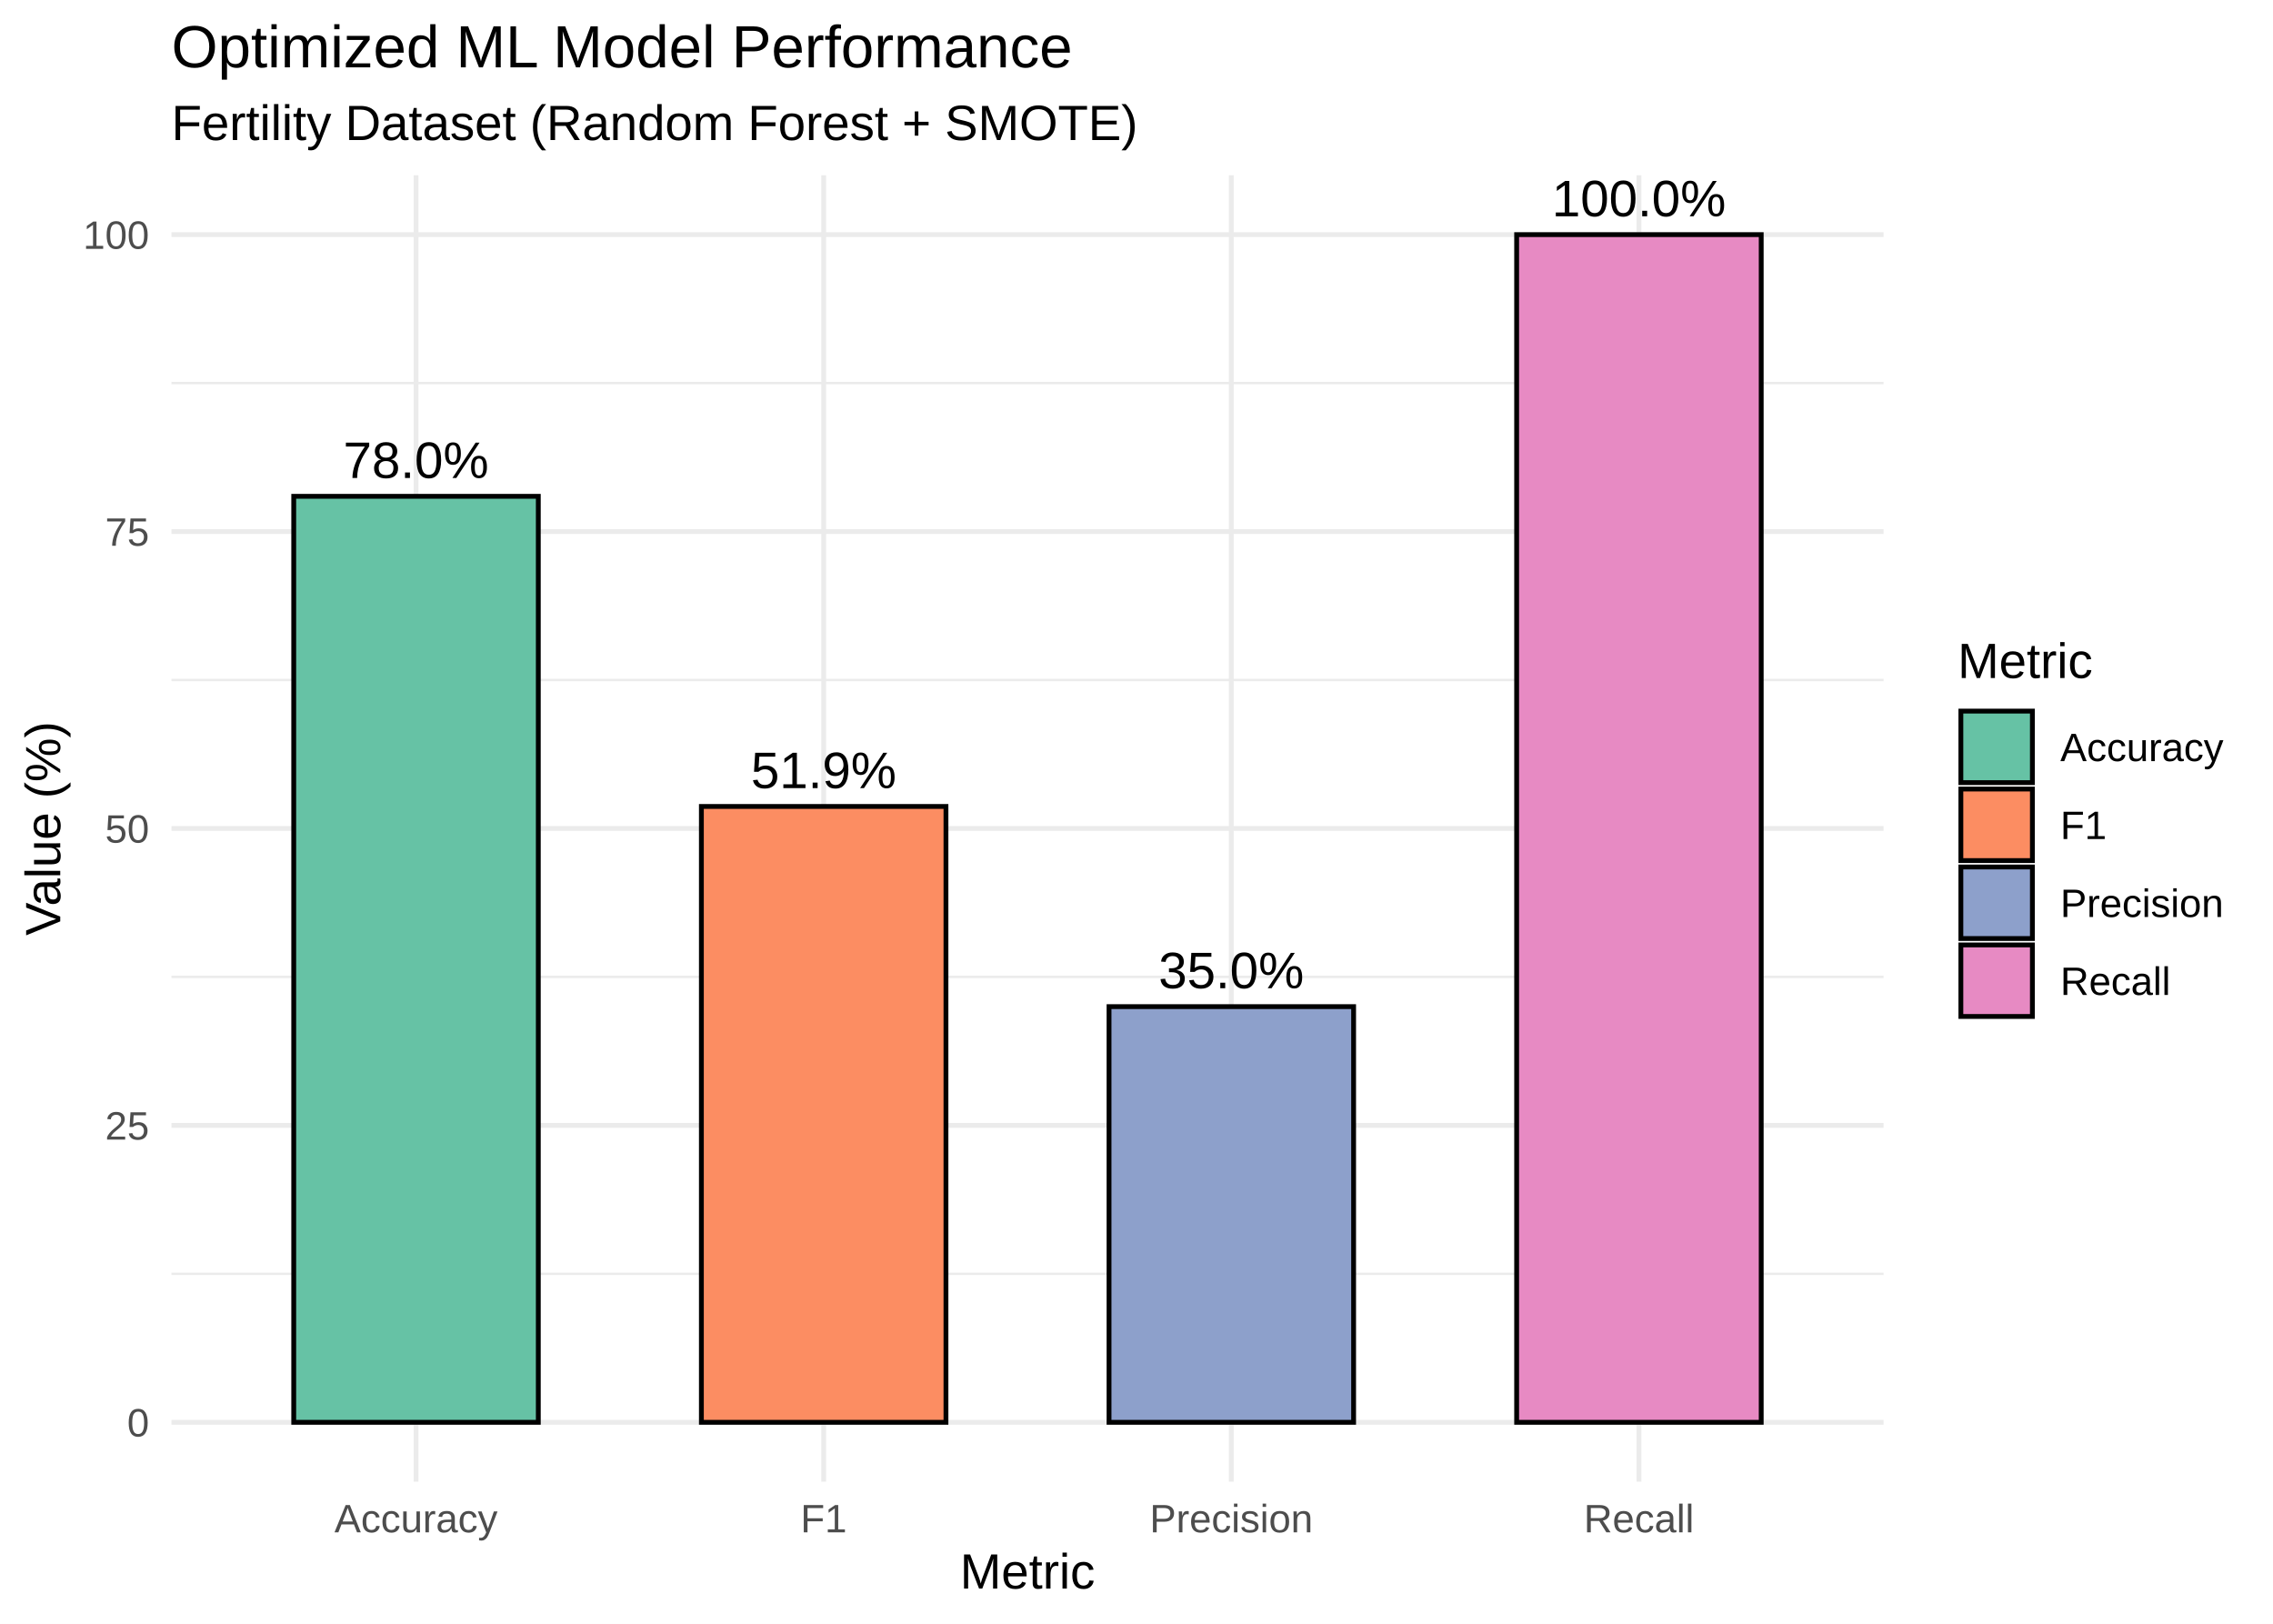
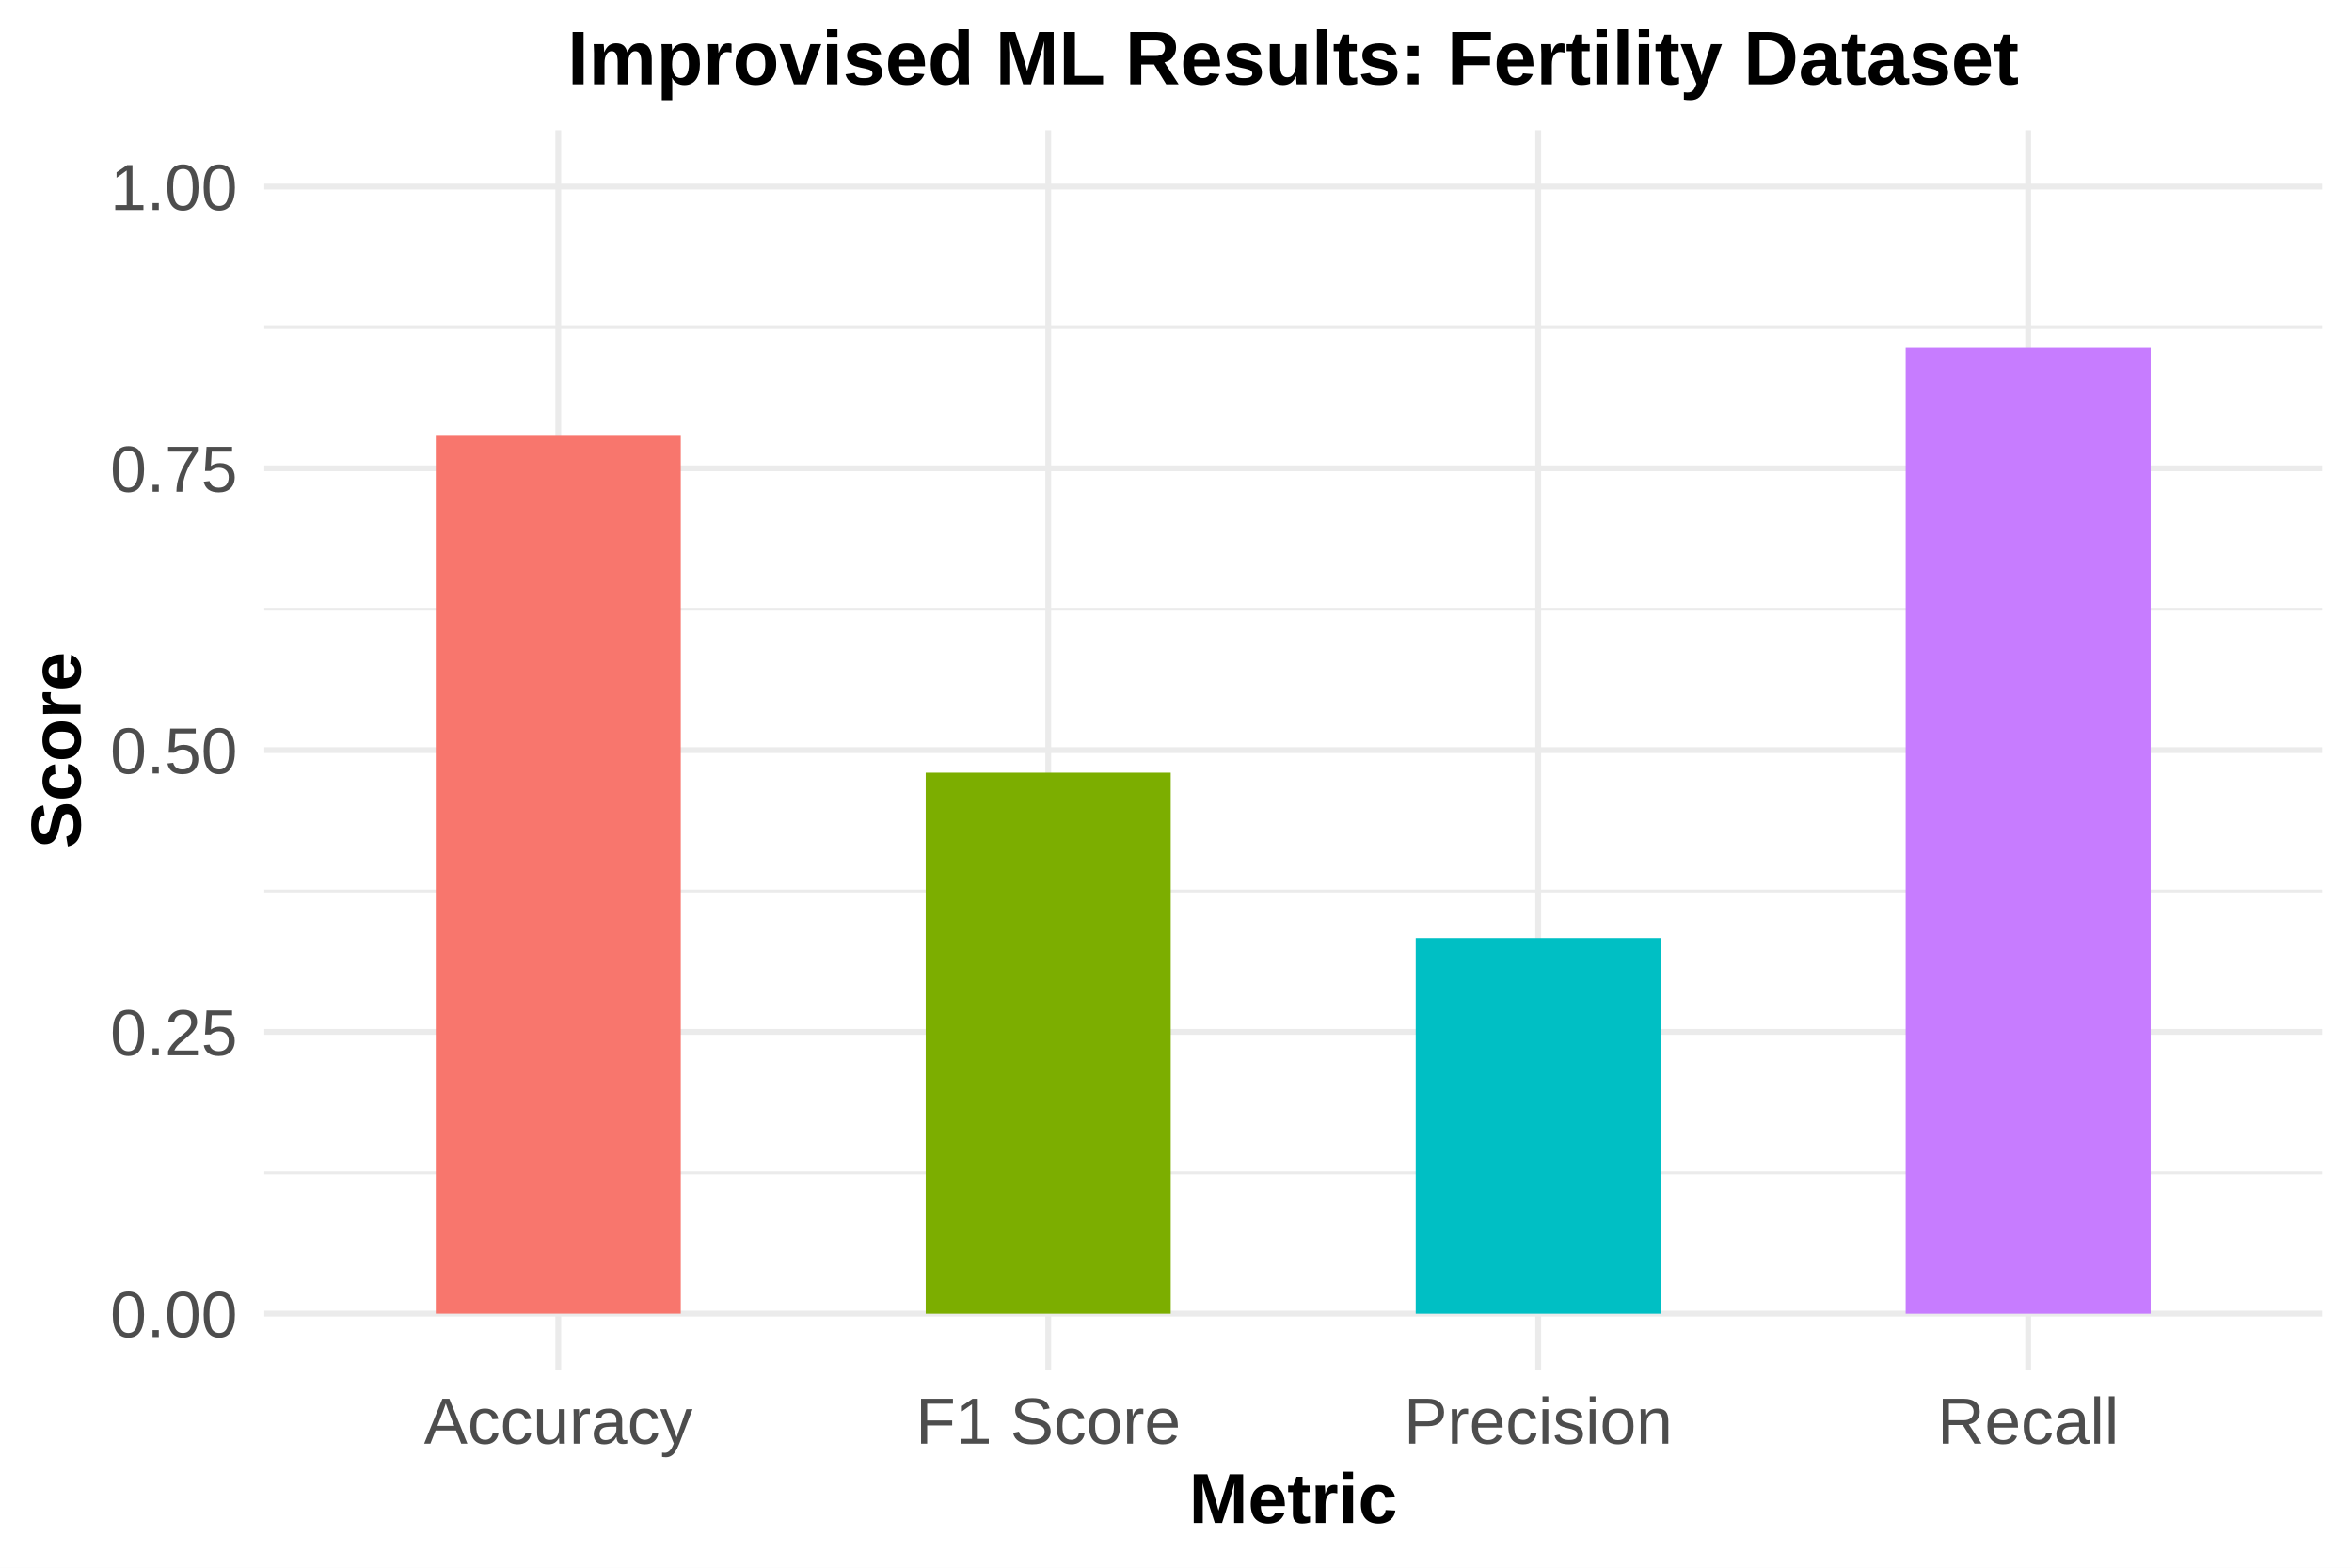
- <svg xmlns="http://www.w3.org/2000/svg" width="504.00pt" height="360.00pt" viewBox="0 0 504.00 360.00">
+ <svg xmlns="http://www.w3.org/2000/svg" width="432.00pt" height="288.00pt" viewBox="0 0 432.00 288.00">
  <g class="svglite">
    <defs>
      <style type="text/css">
    .svglite line, .svglite polyline, .svglite polygon, .svglite path, .svglite rect, .svglite circle {
      fill: none;
      stroke: #000000;
      stroke-linecap: round;
      stroke-linejoin: round;
      stroke-miterlimit: 10.00;
    }
    .svglite text {
      white-space: pre;
    }
    .svglite g.glyphgroup path {
      fill: inherit;
      stroke: none;
    }
  </style>
    </defs>
    <rect width="100%" height="100%" style="stroke: none; fill: #FFFFFF;" />
    <defs>
-       <clipPath id="cpMC4wMHw1MDQuMDB8MC4wMHwzNjAuMDA=">
-         <rect x="0.00" y="0.00" width="504.00" height="360.00" />
+       <clipPath id="cpMC4wMHw0MzIuMDB8MC4wMHwyODguMDA=">
+         <rect x="0.00" y="0.00" width="432.00" height="288.00" />
      </clipPath>
    </defs>
-     <g clip-path="url(#cpMC4wMHw1MDQuMDB8MC4wMHwzNjAuMDA=)">
-       <rect x="0.00" y="0.00" width="504.00" height="360.00" style="stroke-width: 1.07; stroke: none; fill: #FFFFFF;" />
+     <g clip-path="url(#cpMC4wMHw0MzIuMDB8MC4wMHwyODguMDA=)">
+       <rect x="0" y="0.00" width="432.00" height="288.00" style="stroke-width: 1.07; stroke: none; fill: #FFFFFF;" />
    </g>
    <defs>
-       <clipPath id="cpMzguMDJ8NDE3LjY0fDM4Ljg1fDMyOC41MA==">
-         <rect x="38.02" y="38.85" width="379.62" height="289.65" />
+       <clipPath id="cpNDguNTR8NDI2LjUyfDIzLjkzfDI1MS42OQ==">
+         <rect x="48.54" y="23.93" width="377.98" height="227.76" />
      </clipPath>
    </defs>
-     <g clip-path="url(#cpMzguMDJ8NDE3LjY0fDM4Ljg1fDMyOC41MA==)">
-       <polyline points="38.02,282.42 417.64,282.42 " style="stroke-width: 0.53; stroke: #EBEBEB; stroke-linecap: butt;" />
-       <polyline points="38.02,216.59 417.64,216.59 " style="stroke-width: 0.53; stroke: #EBEBEB; stroke-linecap: butt;" />
-       <polyline points="38.02,150.76 417.64,150.76 " style="stroke-width: 0.53; stroke: #EBEBEB; stroke-linecap: butt;" />
-       <polyline points="38.02,84.93 417.64,84.93 " style="stroke-width: 0.53; stroke: #EBEBEB; stroke-linecap: butt;" />
-       <polyline points="38.02,315.34 417.64,315.34 " style="stroke-width: 1.07; stroke: #EBEBEB; stroke-linecap: butt;" />
-       <polyline points="38.02,249.51 417.64,249.51 " style="stroke-width: 1.07; stroke: #EBEBEB; stroke-linecap: butt;" />
-       <polyline points="38.02,183.68 417.64,183.68 " style="stroke-width: 1.07; stroke: #EBEBEB; stroke-linecap: butt;" />
-       <polyline points="38.02,117.85 417.64,117.85 " style="stroke-width: 1.07; stroke: #EBEBEB; stroke-linecap: butt;" />
-       <polyline points="38.02,52.02 417.64,52.02 " style="stroke-width: 1.07; stroke: #EBEBEB; stroke-linecap: butt;" />
-       <polyline points="92.25,328.50 92.25,38.85 " style="stroke-width: 1.07; stroke: #EBEBEB; stroke-linecap: butt;" />
-       <polyline points="182.64,328.50 182.64,38.85 " style="stroke-width: 1.07; stroke: #EBEBEB; stroke-linecap: butt;" />
-       <polyline points="273.02,328.50 273.02,38.85 " style="stroke-width: 1.07; stroke: #EBEBEB; stroke-linecap: butt;" />
-       <polyline points="363.41,328.50 363.41,38.85 " style="stroke-width: 1.07; stroke: #EBEBEB; stroke-linecap: butt;" />
-       <rect x="65.13" y="110.04" width="54.23" height="205.30" style="stroke-width: 1.07; stroke-linecap: butt; stroke-linejoin: miter; fill: #66C2A5;" />
-       <rect x="336.29" y="52.02" width="54.23" height="263.32" style="stroke-width: 1.07; stroke-linecap: butt; stroke-linejoin: miter; fill: #E78AC3;" />
-       <rect x="245.91" y="223.18" width="54.23" height="92.16" style="stroke-width: 1.07; stroke-linecap: butt; stroke-linejoin: miter; fill: #8DA0CB;" />
-       <rect x="155.52" y="178.80" width="54.23" height="136.54" style="stroke-width: 1.07; stroke-linecap: butt; stroke-linejoin: miter; fill: #FC8D62;" />
-       <text x="92.25" y="105.97" text-anchor="middle" style="font-size: 11.38px; font-family: &quot;Arial&quot;;" textLength="32.25px" lengthAdjust="spacingAndGlyphs">78.0%</text>
-       <text x="363.41" y="47.95" text-anchor="middle" style="font-size: 11.38px; font-family: &quot;Arial&quot;;" textLength="38.58px" lengthAdjust="spacingAndGlyphs">100.0%</text>
-       <text x="273.02" y="219.10" text-anchor="middle" style="font-size: 11.38px; font-family: &quot;Arial&quot;;" textLength="32.25px" lengthAdjust="spacingAndGlyphs">35.0%</text>
-       <text x="182.64" y="174.73" text-anchor="middle" style="font-size: 11.38px; font-family: &quot;Arial&quot;;" textLength="32.25px" lengthAdjust="spacingAndGlyphs">51.9%</text>
+     <g clip-path="url(#cpNDguNTR8NDI2LjUyfDIzLjkzfDI1MS42OQ==)">
+       <polyline points="48.54,215.45 426.52,215.45 " style="stroke-width: 0.53; stroke: #EBEBEB; stroke-linecap: butt;" />
+       <polyline points="48.54,163.69 426.52,163.69 " style="stroke-width: 0.53; stroke: #EBEBEB; stroke-linecap: butt;" />
+       <polyline points="48.54,111.92 426.52,111.92 " style="stroke-width: 0.53; stroke: #EBEBEB; stroke-linecap: butt;" />
+       <polyline points="48.54,60.16 426.52,60.16 " style="stroke-width: 0.53; stroke: #EBEBEB; stroke-linecap: butt;" />
+       <polyline points="48.54,241.33 426.52,241.33 " style="stroke-width: 1.07; stroke: #EBEBEB; stroke-linecap: butt;" />
+       <polyline points="48.54,189.57 426.52,189.57 " style="stroke-width: 1.07; stroke: #EBEBEB; stroke-linecap: butt;" />
+       <polyline points="48.54,137.81 426.52,137.81 " style="stroke-width: 1.07; stroke: #EBEBEB; stroke-linecap: butt;" />
+       <polyline points="48.54,86.04 426.52,86.04 " style="stroke-width: 1.07; stroke: #EBEBEB; stroke-linecap: butt;" />
+       <polyline points="48.54,34.28 426.52,34.28 " style="stroke-width: 1.07; stroke: #EBEBEB; stroke-linecap: butt;" />
+       <polyline points="102.54,251.69 102.54,23.93 " style="stroke-width: 1.07; stroke: #EBEBEB; stroke-linecap: butt;" />
+       <polyline points="192.53,251.69 192.53,23.93 " style="stroke-width: 1.07; stroke: #EBEBEB; stroke-linecap: butt;" />
+       <polyline points="282.53,251.69 282.53,23.93 " style="stroke-width: 1.07; stroke: #EBEBEB; stroke-linecap: butt;" />
+       <polyline points="372.52,251.69 372.52,23.93 " style="stroke-width: 1.07; stroke: #EBEBEB; stroke-linecap: butt;" />
+       <rect x="80.04" y="79.90" width="45.00" height="161.43" style="stroke-width: 1.07; stroke: none; stroke-linecap: butt; stroke-linejoin: miter; fill: #F8766D;" />
+       <rect x="260.03" y="172.32" width="45.00" height="69.02" style="stroke-width: 1.07; stroke: none; stroke-linecap: butt; stroke-linejoin: miter; fill: #00BFC4;" />
+       <rect x="350.02" y="63.86" width="45.00" height="177.48" style="stroke-width: 1.07; stroke: none; stroke-linecap: butt; stroke-linejoin: miter; fill: #C77CFF;" />
+       <rect x="170.03" y="141.95" width="45.00" height="99.39" style="stroke-width: 1.07; stroke: none; stroke-linecap: butt; stroke-linejoin: miter; fill: #7CAE00;" />
    </g>
-     <g clip-path="url(#cpMC4wMHw1MDQuMDB8MC4wMHwzNjAuMDA=)">
-       <text x="33.09" y="318.49" text-anchor="end" style="font-size: 8.80px;fill: #4D4D4D; font-family: &quot;Arial&quot;;" textLength="4.89px" lengthAdjust="spacingAndGlyphs">0</text>
-       <text x="33.09" y="252.66" text-anchor="end" style="font-size: 8.80px;fill: #4D4D4D; font-family: &quot;Arial&quot;;" textLength="9.78px" lengthAdjust="spacingAndGlyphs">25</text>
-       <text x="33.09" y="186.83" text-anchor="end" style="font-size: 8.80px;fill: #4D4D4D; font-family: &quot;Arial&quot;;" textLength="9.78px" lengthAdjust="spacingAndGlyphs">50</text>
-       <text x="33.09" y="121.00" text-anchor="end" style="font-size: 8.80px;fill: #4D4D4D; font-family: &quot;Arial&quot;;" textLength="9.78px" lengthAdjust="spacingAndGlyphs">75</text>
-       <text x="33.09" y="55.17" text-anchor="end" style="font-size: 8.80px;fill: #4D4D4D; font-family: &quot;Arial&quot;;" textLength="14.67px" lengthAdjust="spacingAndGlyphs">100</text>
-       <text x="92.25" y="339.74" text-anchor="middle" style="font-size: 8.80px;fill: #4D4D4D; font-family: &quot;Arial&quot;;" textLength="36.20px" lengthAdjust="spacingAndGlyphs">Accuracy</text>
-       <text x="182.64" y="339.74" text-anchor="middle" style="font-size: 8.80px;fill: #4D4D4D; font-family: &quot;Arial&quot;;" textLength="10.27px" lengthAdjust="spacingAndGlyphs">F1</text>
-       <text x="273.02" y="339.74" text-anchor="middle" style="font-size: 8.80px;fill: #4D4D4D; font-family: &quot;Arial&quot;;" textLength="36.19px" lengthAdjust="spacingAndGlyphs">Precision</text>
-       <text x="363.41" y="339.74" text-anchor="middle" style="font-size: 8.80px;fill: #4D4D4D; font-family: &quot;Arial&quot;;" textLength="24.45px" lengthAdjust="spacingAndGlyphs">Recall</text>
-       <text x="227.83" y="352.20" text-anchor="middle" style="font-size: 11.00px; font-family: &quot;Arial&quot;;" textLength="29.94px" lengthAdjust="spacingAndGlyphs">Metric</text>
-       <text transform="translate(13.36,183.68) rotate(-90)" text-anchor="middle" style="font-size: 11.00px; font-family: &quot;Arial&quot;;" textLength="47.50px" lengthAdjust="spacingAndGlyphs">Value (%)</text>
-       <text x="434.08" y="150.32" style="font-size: 11.00px; font-family: &quot;Arial&quot;;" textLength="29.94px" lengthAdjust="spacingAndGlyphs">Metric</text>
-       <rect x="434.79" y="157.66" width="15.86" height="15.86" style="stroke-width: 1.07; stroke-linecap: butt; stroke-linejoin: miter; fill: #66C2A5;" />
-       <rect x="434.79" y="174.94" width="15.86" height="15.86" style="stroke-width: 1.07; stroke-linecap: butt; stroke-linejoin: miter; fill: #FC8D62;" />
-       <rect x="434.79" y="192.22" width="15.86" height="15.86" style="stroke-width: 1.07; stroke-linecap: butt; stroke-linejoin: miter; fill: #8DA0CB;" />
-       <rect x="434.79" y="209.50" width="15.86" height="15.86" style="stroke-width: 1.07; stroke-linecap: butt; stroke-linejoin: miter; fill: #E78AC3;" />
-       <text x="456.84" y="168.75" style="font-size: 8.80px; font-family: &quot;Arial&quot;;" textLength="36.20px" lengthAdjust="spacingAndGlyphs">Accuracy</text>
-       <text x="456.84" y="186.03" style="font-size: 8.80px; font-family: &quot;Arial&quot;;" textLength="10.27px" lengthAdjust="spacingAndGlyphs">F1</text>
-       <text x="456.84" y="203.31" style="font-size: 8.80px; font-family: &quot;Arial&quot;;" textLength="36.19px" lengthAdjust="spacingAndGlyphs">Precision</text>
-       <text x="456.84" y="220.59" style="font-size: 8.80px; font-family: &quot;Arial&quot;;" textLength="24.45px" lengthAdjust="spacingAndGlyphs">Recall</text>
-       <text x="38.02" y="31.05" style="font-size: 11.00px; font-family: &quot;Arial&quot;;" textLength="214.33px" lengthAdjust="spacingAndGlyphs">Fertility Dataset (Random Forest + SMOTE)</text>
-       <text x="38.02" y="14.93" style="font-size: 13.20px; font-family: &quot;Arial&quot;;" textLength="199.50px" lengthAdjust="spacingAndGlyphs">Optimized ML Model Performance</text>
+     <g clip-path="url(#cpMC4wMHw0MzIuMDB8MC4wMHwyODguMDA=)">
+       <text x="43.61" y="245.63" text-anchor="end" style="font-size: 12.00px;fill: #4D4D4D; font-family: &quot;Arial&quot;;" textLength="23.34px" lengthAdjust="spacingAndGlyphs">0.00</text>
+       <text x="43.61" y="193.87" text-anchor="end" style="font-size: 12.00px;fill: #4D4D4D; font-family: &quot;Arial&quot;;" textLength="23.34px" lengthAdjust="spacingAndGlyphs">0.25</text>
+       <text x="43.61" y="142.10" text-anchor="end" style="font-size: 12.00px;fill: #4D4D4D; font-family: &quot;Arial&quot;;" textLength="23.34px" lengthAdjust="spacingAndGlyphs">0.50</text>
+       <text x="43.61" y="90.34" text-anchor="end" style="font-size: 12.00px;fill: #4D4D4D; font-family: &quot;Arial&quot;;" textLength="23.34px" lengthAdjust="spacingAndGlyphs">0.75</text>
+       <text x="43.61" y="38.58" text-anchor="end" style="font-size: 12.00px;fill: #4D4D4D; font-family: &quot;Arial&quot;;" textLength="23.34px" lengthAdjust="spacingAndGlyphs">1.00</text>
+       <text x="102.54" y="265.22" text-anchor="middle" style="font-size: 12.00px;fill: #4D4D4D; font-family: &quot;Arial&quot;;" textLength="49.34px" lengthAdjust="spacingAndGlyphs">Accuracy</text>
+       <text x="192.53" y="265.22" text-anchor="middle" style="font-size: 12.00px;fill: #4D4D4D; font-family: &quot;Arial&quot;;" textLength="48.67px" lengthAdjust="spacingAndGlyphs">F1 Score</text>
+       <text x="282.53" y="265.22" text-anchor="middle" style="font-size: 12.00px;fill: #4D4D4D; font-family: &quot;Arial&quot;;" textLength="49.36px" lengthAdjust="spacingAndGlyphs">Precision</text>
+       <text x="372.52" y="265.22" text-anchor="middle" style="font-size: 12.00px;fill: #4D4D4D; font-family: &quot;Arial&quot;;" textLength="33.36px" lengthAdjust="spacingAndGlyphs">Recall</text>
+       <text x="237.53" y="279.78" text-anchor="middle" style="font-size: 13.00px; font-weight: bold; font-family: &quot;Arial&quot;;" textLength="38.30px" lengthAdjust="spacingAndGlyphs">Metric</text>
+       <text transform="translate(14.79,137.81) rotate(-90)" text-anchor="middle" style="font-size: 13.00px; font-weight: bold; font-family: &quot;Arial&quot;;" textLength="36.14px" lengthAdjust="spacingAndGlyphs">Score</text>
+       <text x="237.53" y="15.50" text-anchor="middle" style="font-size: 14.00px; font-weight: bold; font-family: &quot;Arial&quot;;" textLength="266.48px" lengthAdjust="spacingAndGlyphs">Improvised ML Results: Fertility Dataset</text>
    </g>
  </g>
</svg>
